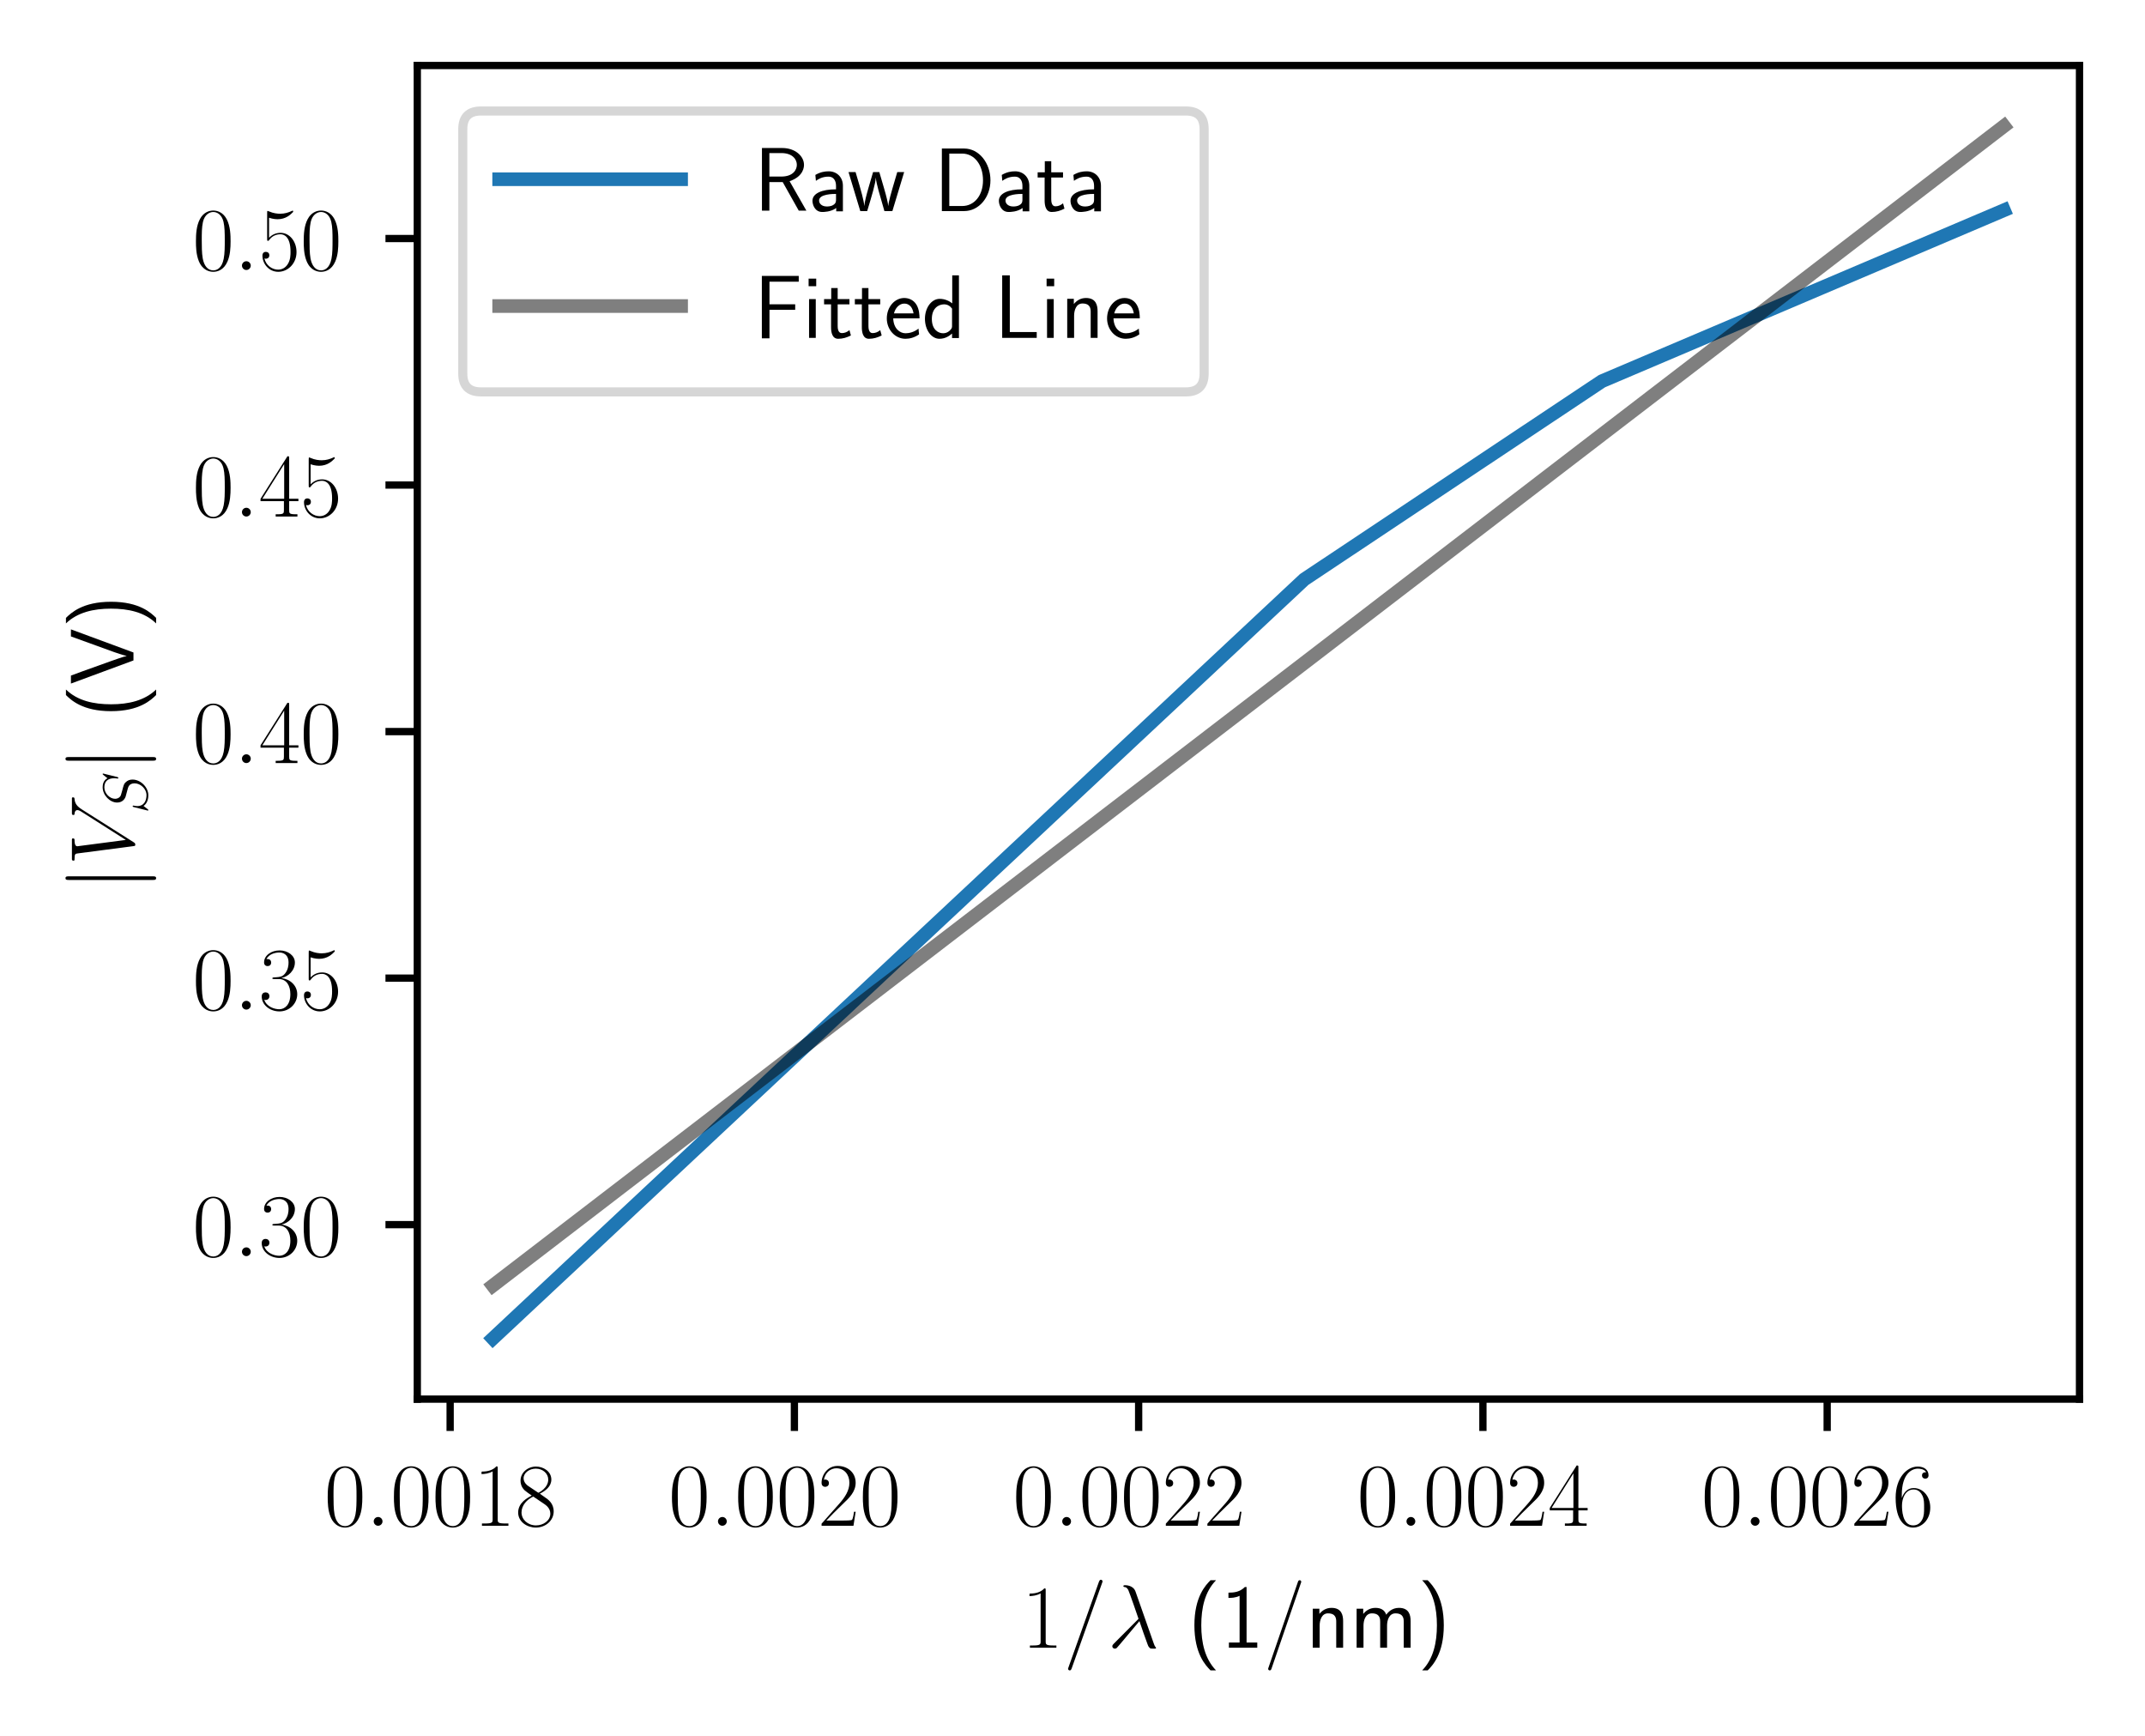
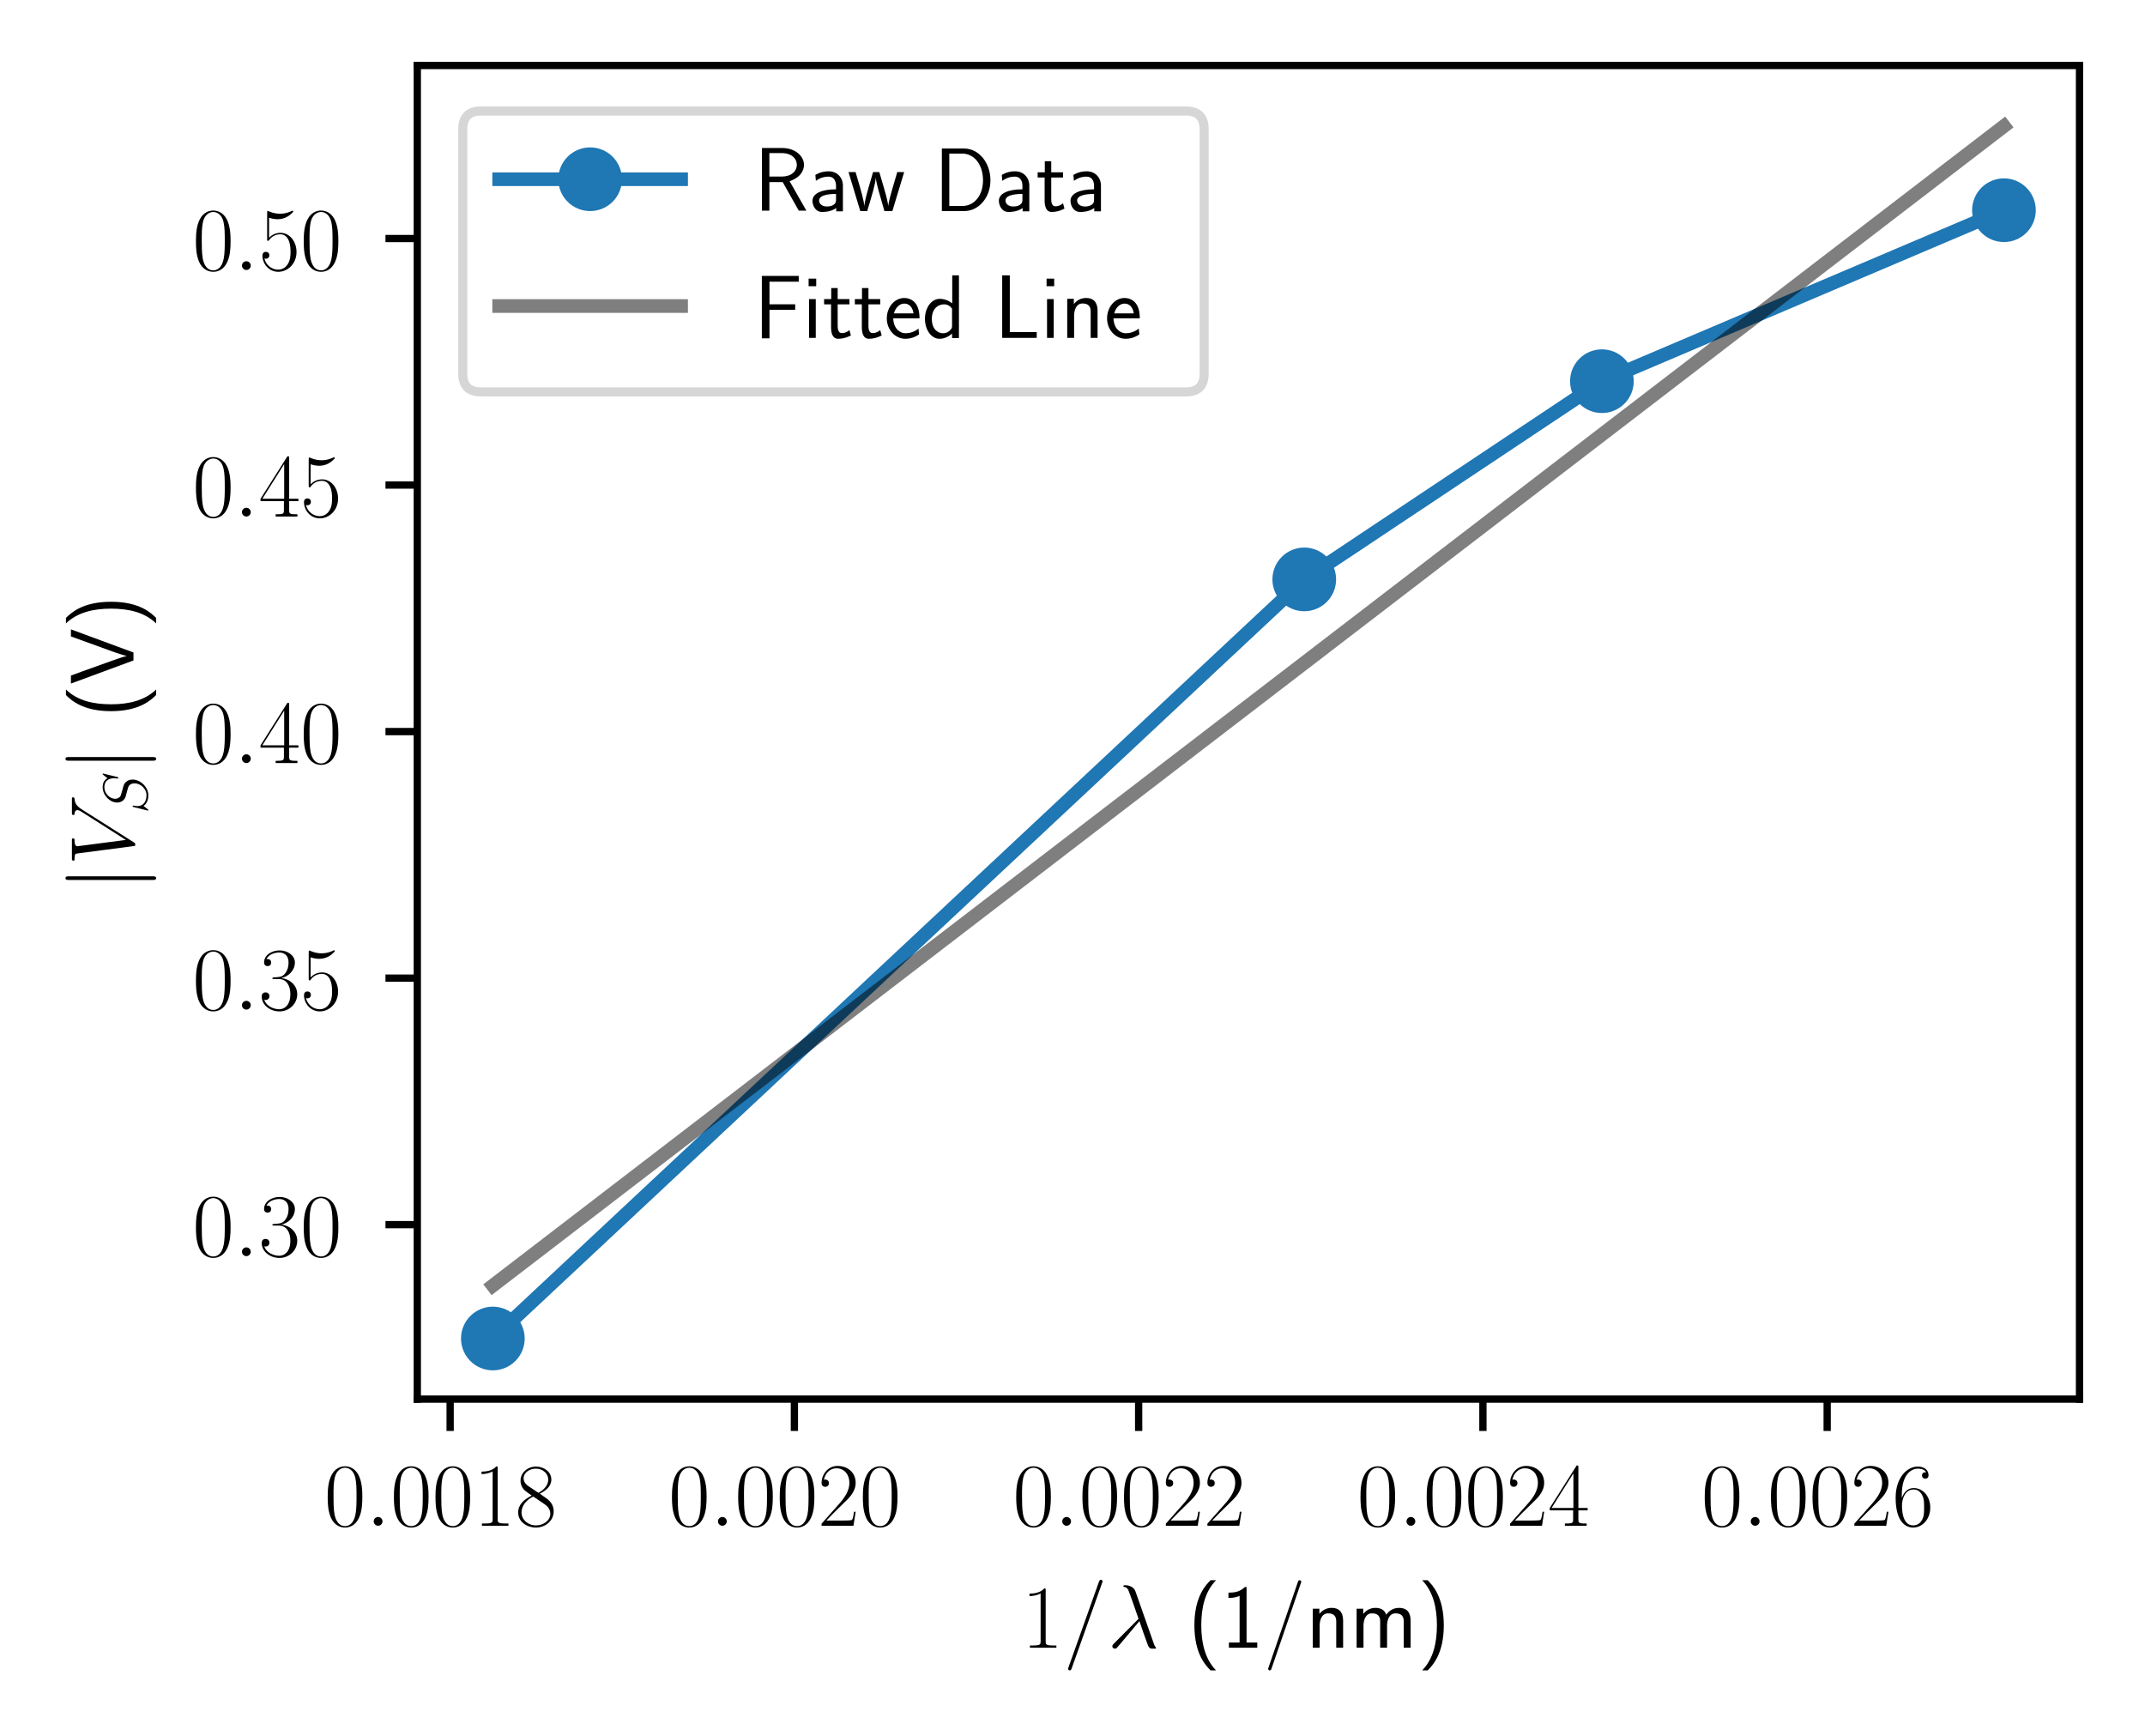
<svg xmlns="http://www.w3.org/2000/svg" xmlns:xlink="http://www.w3.org/1999/xlink" width="235.8pt" height="190.8pt" viewBox="0 0 235.8 190.8" version="1.1">
  <defs>
    <style type="text/css">*{stroke-linejoin: round; stroke-linecap: butt}</style>
  </defs>
  <g id="figure_1">
    <g id="patch_1">
      <path d="M 0 190.8  L 235.8 190.8  L 235.8 0  L 0 0  z " style="fill: #ffffff" />
    </g>
    <g id="axes_1">
      <g id="patch_2">
        <path d="M 45.874 153.782  L 228.6 153.782  L 228.6 7.2  L 45.874 7.2  z " style="fill: #ffffff" />
      </g>
      <g id="matplotlib.axis_1">
        <g id="xtick_1">
          <g id="line2d_1">
            <defs>
-               <path id="m4086b6abf0" d="M 0 0  L 0 3.5  " style="stroke: #000000; stroke-width: 0.8" />
-             </defs>
-             <g>
-               <use xlink:href="#m4086b6abf0" x="49.484" y="153.782" style="stroke: #000000; stroke-width: 0.8" />
+               <path id="mc9d4abbc67" d="M 0 0  L 0 3.5  " style="stroke: #000000; stroke-width: 0.8" />
+             </defs>
+             <g>
+               <use xlink:href="#mc9d4abbc67" x="49.484" y="153.782" style="stroke: #000000; stroke-width: 0.8" />
            </g>
          </g>
          <g id="text_1">
            <g transform="translate(35.64674 167.7002) scale(0.1 -0.1)">
              <defs>
                <path id="CMR17-30" d="M 2688 2025  C 2688 2416 2682 3080 2413 3591  C 2176 4039 1798 4198 1466 4198  C 1158 4198 768 4058 525 3597  C 269 3118 243 2524 243 2025  C 243 1661 250 1106 448 619  C 723 -39 1216 -128 1466 -128  C 1760 -128 2208 -7 2470 600  C 2662 1042 2688 1559 2688 2025  z M 1466 -26  C 1056 -26 813 325 723 812  C 653 1188 653 1738 653 2096  C 653 2588 653 2997 736 3387  C 858 3929 1216 4096 1466 4096  C 1728 4096 2067 3923 2189 3400  C 2272 3036 2278 2607 2278 2096  C 2278 1680 2278 1169 2202 792  C 2067 95 1690 -26 1466 -26  z " transform="scale(0.015625)" />
                <path id="CMMI12-3a" d="M 1178 307  C 1178 492 1024 619 870 619  C 685 619 557 466 557 313  C 557 128 710 0 864 0  C 1050 0 1178 153 1178 307  z " transform="scale(0.015625)" />
                <path id="CMR17-31" d="M 1702 4058  C 1702 4192 1696 4192 1606 4192  C 1357 3916 979 3827 621 3827  C 602 3827 570 3827 563 3808  C 557 3795 557 3782 557 3648  C 755 3648 1088 3686 1344 3839  L 1344 461  C 1344 236 1331 160 781 160  L 589 160  L 589 0  C 896 0 1216 0 1523 0  C 1830 0 2150 0 2458 0  L 2458 160  L 2266 160  C 1715 160 1702 230 1702 458  L 1702 4058  z " transform="scale(0.015625)" />
                <path id="CMR17-38" d="M 1741 2264  C 2144 2467 2554 2773 2554 3263  C 2554 3841 1990 4179 1472 4179  C 890 4179 378 3759 378 3180  C 378 3021 416 2747 666 2505  C 730 2442 998 2251 1171 2130  C 883 1983 211 1634 211 934  C 211 279 838 -128 1459 -128  C 2144 -128 2720 362 2720 1010  C 2720 1590 2330 1857 2074 2029  L 1741 2264  z M 902 2822  C 851 2854 595 3051 595 3351  C 595 3739 998 4032 1459 4032  C 1965 4032 2336 3676 2336 3262  C 2336 2669 1670 2331 1638 2331  C 1632 2331 1626 2331 1574 2370  L 902 2822  z M 2080 1519  C 2176 1449 2483 1240 2483 851  C 2483 381 2010 25 1472 25  C 890 25 448 438 448 940  C 448 1443 838 1862 1280 2060  L 2080 1519  z " transform="scale(0.015625)" />
              </defs>
              <use xlink:href="#CMR17-30" transform="scale(0.996264)" />
              <use xlink:href="#CMMI12-3a" transform="translate(45.69048 0) scale(0.996264)" />
              <use xlink:href="#CMR17-30" transform="translate(72.78765 0) scale(0.996264)" />
              <use xlink:href="#CMR17-30" transform="translate(118.4781 0) scale(0.996264)" />
              <use xlink:href="#CMR17-31" transform="translate(164.1686 0) scale(0.996264)" />
              <use xlink:href="#CMR17-38" transform="translate(209.8591 0) scale(0.996264)" />
            </g>
          </g>
        </g>
        <g id="xtick_2">
          <g id="line2d_2">
            <g>
-               <use xlink:href="#m4086b6abf0" x="87.328" y="153.782" style="stroke: #000000; stroke-width: 0.8" />
+               <use xlink:href="#mc9d4abbc67" x="87.328" y="153.782" style="stroke: #000000; stroke-width: 0.8" />
            </g>
          </g>
          <g id="text_2">
            <g transform="translate(73.49098 167.7002) scale(0.1 -0.1)">
              <defs>
                <path id="CMR17-32" d="M 2669 989  L 2554 989  C 2490 536 2438 459 2413 420  C 2381 369 1920 369 1830 369  L 602 369  C 832 619 1280 1072 1824 1597  C 2214 1967 2669 2402 2669 3035  C 2669 3790 2067 4224 1395 4224  C 691 4224 262 3604 262 3030  C 262 2780 448 2748 525 2748  C 589 2748 781 2787 781 3010  C 781 3207 614 3264 525 3264  C 486 3264 448 3258 422 3245  C 544 3790 915 4058 1306 4058  C 1862 4058 2227 3617 2227 3035  C 2227 2479 1901 2000 1536 1584  L 262 146  L 262 0  L 2515 0  L 2669 989  z " transform="scale(0.015625)" />
              </defs>
              <use xlink:href="#CMR17-30" transform="scale(0.996264)" />
              <use xlink:href="#CMMI12-3a" transform="translate(45.69048 0) scale(0.996264)" />
              <use xlink:href="#CMR17-30" transform="translate(72.78765 0) scale(0.996264)" />
              <use xlink:href="#CMR17-30" transform="translate(118.4781 0) scale(0.996264)" />
              <use xlink:href="#CMR17-32" transform="translate(164.1686 0) scale(0.996264)" />
              <use xlink:href="#CMR17-30" transform="translate(209.8591 0) scale(0.996264)" />
            </g>
          </g>
        </g>
        <g id="xtick_3">
          <g id="line2d_3">
            <g>
-               <use xlink:href="#m4086b6abf0" x="125.172" y="153.782" style="stroke: #000000; stroke-width: 0.8" />
+               <use xlink:href="#mc9d4abbc67" x="125.172" y="153.782" style="stroke: #000000; stroke-width: 0.8" />
            </g>
          </g>
          <g id="text_3">
            <g transform="translate(111.3352 167.7002) scale(0.1 -0.1)">
              <use xlink:href="#CMR17-30" transform="scale(0.996264)" />
              <use xlink:href="#CMMI12-3a" transform="translate(45.69048 0) scale(0.996264)" />
              <use xlink:href="#CMR17-30" transform="translate(72.78765 0) scale(0.996264)" />
              <use xlink:href="#CMR17-30" transform="translate(118.4781 0) scale(0.996264)" />
              <use xlink:href="#CMR17-32" transform="translate(164.1686 0) scale(0.996264)" />
              <use xlink:href="#CMR17-32" transform="translate(209.8591 0) scale(0.996264)" />
            </g>
          </g>
        </g>
        <g id="xtick_4">
          <g id="line2d_4">
            <g>
-               <use xlink:href="#m4086b6abf0" x="163.017" y="153.782" style="stroke: #000000; stroke-width: 0.8" />
+               <use xlink:href="#mc9d4abbc67" x="163.017" y="153.782" style="stroke: #000000; stroke-width: 0.8" />
            </g>
          </g>
          <g id="text_4">
            <g transform="translate(149.1795 167.7002) scale(0.1 -0.1)">
              <defs>
                <path id="CMR17-34" d="M 2150 4122  C 2150 4256 2144 4256 2029 4256  L 128 1254  L 128 1088  L 1779 1088  L 1779 457  C 1779 224 1766 160 1318 160  L 1197 160  L 1197 0  C 1402 0 1747 0 1965 0  C 2182 0 2528 0 2733 0  L 2733 160  L 2611 160  C 2163 160 2150 224 2150 457  L 2150 1088  L 2803 1088  L 2803 1254  L 2150 1254  L 2150 4122  z M 1798 3703  L 1798 1254  L 256 1254  L 1798 3703  z " transform="scale(0.015625)" />
              </defs>
              <use xlink:href="#CMR17-30" transform="scale(0.996264)" />
              <use xlink:href="#CMMI12-3a" transform="translate(45.69048 0) scale(0.996264)" />
              <use xlink:href="#CMR17-30" transform="translate(72.78765 0) scale(0.996264)" />
              <use xlink:href="#CMR17-30" transform="translate(118.4781 0) scale(0.996264)" />
              <use xlink:href="#CMR17-32" transform="translate(164.1686 0) scale(0.996264)" />
              <use xlink:href="#CMR17-34" transform="translate(209.8591 0) scale(0.996264)" />
            </g>
          </g>
        </g>
        <g id="xtick_5">
          <g id="line2d_5">
            <g>
-               <use xlink:href="#m4086b6abf0" x="200.861" y="153.782" style="stroke: #000000; stroke-width: 0.8" />
+               <use xlink:href="#mc9d4abbc67" x="200.861" y="153.782" style="stroke: #000000; stroke-width: 0.8" />
            </g>
          </g>
          <g id="text_5">
            <g transform="translate(187.0237 167.7002) scale(0.1 -0.1)">
              <defs>
                <path id="CMR17-36" d="M 678 2176  C 678 3690 1395 4032 1811 4032  C 1946 4032 2272 4009 2400 3776  C 2298 3776 2106 3776 2106 3553  C 2106 3381 2246 3323 2336 3323  C 2394 3323 2566 3348 2566 3560  C 2566 3954 2246 4179 1805 4179  C 1043 4179 243 3390 243 1984  C 243 253 966 -128 1478 -128  C 2099 -128 2688 427 2688 1283  C 2688 2081 2170 2662 1517 2662  C 1126 2662 838 2407 678 1960  L 678 2176  z M 1478 25  C 691 25 691 1200 691 1436  C 691 1896 909 2560 1504 2560  C 1613 2560 1926 2560 2138 2120  C 2253 1870 2253 1609 2253 1289  C 2253 944 2253 690 2118 434  C 1978 171 1773 25 1478 25  z " transform="scale(0.015625)" />
              </defs>
              <use xlink:href="#CMR17-30" transform="scale(0.996264)" />
              <use xlink:href="#CMMI12-3a" transform="translate(45.69048 0) scale(0.996264)" />
              <use xlink:href="#CMR17-30" transform="translate(72.78765 0) scale(0.996264)" />
              <use xlink:href="#CMR17-30" transform="translate(118.4781 0) scale(0.996264)" />
              <use xlink:href="#CMR17-32" transform="translate(164.1686 0) scale(0.996264)" />
              <use xlink:href="#CMR17-36" transform="translate(209.8591 0) scale(0.996264)" />
            </g>
          </g>
        </g>
        <g id="text_6">
          <g transform="translate(112.3027 181.1093) scale(0.1 -0.1)">
            <defs>
              <path id="CMMI12-3d" d="M 2746 4562  C 2746 4569 2784 4666 2784 4678  C 2784 4755 2720 4800 2669 4800  C 2637 4800 2579 4800 2528 4659  L 384 -1363  C 384 -1370 346 -1465 346 -1478  C 346 -1555 410 -1600 461 -1600  C 499 -1600 557 -1593 602 -1459  L 2746 4562  z " transform="scale(0.015625)" />
              <path id="CMMI12-15" d="M 1978 3965  C 1818 4416 1312 4416 1229 4416  C 1190 4416 1120 4416 1120 4352  C 1120 4302 1158 4295 1190 4289  C 1286 4276 1363 4263 1466 4080  C 1530 3959 2189 2059 2189 2046  C 2189 2040 2182 2033 2131 1982  L 467 311  C 390 234 339 183 339 102  C 339 12 416 -64 518 -64  C 544 -64 614 -51 653 -13  C 755 82 1670 1194 2253 1881  C 2419 1383 2624 797 2822 261  C 2854 166 2886 76 2976 -6  C 3040 -64 3053 -64 3232 -64  L 3354 -64  C 3379 -64 3424 -64 3424 -13  C 3424 13 3418 19 3392 45  C 3334 115 3290 229 3264 306  L 1978 3965  z " transform="scale(0.015625)" />
              <path id="CMSS17-28" d="M 1613 4768  C 1267 4417 474 3601 474 1588  C 474 -433 1267 -1243 1613 -1600  L 2003 -1600  C 1216 -784 960 357 960 1581  C 960 2798 1203 3946 2003 4768  L 1613 4768  z " transform="scale(0.015625)" />
              <path id="CMSS17-31" d="M 1818 4288  L 1696 4288  C 1350 3940 947 3890 538 3890  L 538 3520  C 723 3520 1024 3520 1325 3667  L 1325 369  L 570 369  L 570 0  L 2573 0  L 2573 369  L 1818 369  L 1818 4288  z " transform="scale(0.015625)" />
              <path id="CMSS17-2f" d="M 2637 4545  C 2669 4627 2669 4640 2669 4653  C 2669 4729 2611 4768 2560 4768  C 2483 4768 2458 4717 2432 4640  L 365 -1377  C 333 -1460 333 -1473 333 -1486  C 333 -1562 390 -1600 442 -1600  C 518 -1600 544 -1549 570 -1473  L 2637 4545  z " transform="scale(0.015625)" />
              <path id="CMSS17-6e" d="M 2618 1877  C 2618 2283 2522 2816 1798 2816  C 1389 2816 1120 2606 941 2389  L 941 2758  L 474 2758  L 474 0  L 960 0  L 960 1559  C 960 1964 1114 2428 1549 2428  C 2112 2428 2131 2048 2131 1829  L 2131 0  L 2618 0  L 2618 1877  z " transform="scale(0.015625)" />
              <path id="CMSS17-6d" d="M 4288 1877  C 4288 2308 4179 2816 3462 2816  C 2982 2816 2694 2516 2566 2331  C 2451 2670 2182 2816 1798 2816  C 1363 2816 1088 2568 941 2389  L 941 2758  L 474 2758  L 474 0  L 960 0  L 960 1559  C 960 1939 1101 2428 1555 2428  C 2138 2428 2138 2016 2138 1829  L 2138 0  L 2624 0  L 2624 1559  C 2624 1939 2765 2428 3219 2428  C 3802 2428 3802 2016 3802 1829  L 3802 0  L 4288 0  L 4288 1877  z " transform="scale(0.015625)" />
              <path id="CMSS17-29" d="M 723 -1600  C 1069 -1249 1862 -433 1862 1581  C 1862 3601 1069 4411 723 4768  L 333 4768  C 1120 3952 1376 2811 1376 1588  C 1376 370 1133 -778 333 -1600  L 723 -1600  z " transform="scale(0.015625)" />
            </defs>
            <use xlink:href="#CMR17-31" transform="scale(0.996264)" />
            <use xlink:href="#CMMI12-3d" transform="translate(45.69048 0) scale(0.996264)" />
            <use xlink:href="#CMMI12-15" transform="translate(94.4654 0) scale(0.996264)" />
            <use xlink:href="#CMSS17-28" transform="translate(182.5986 0) scale(0.996264)" />
            <use xlink:href="#CMSS17-31" transform="translate(219.0325 0) scale(0.996264)" />
            <use xlink:href="#CMSS17-2f" transform="translate(265.8761 0) scale(0.996264)" />
            <use xlink:href="#CMSS17-6e" transform="translate(312.7197 0) scale(0.996264)" />
            <use xlink:href="#CMSS17-6d" transform="translate(360.9247 0) scale(0.996264)" />
            <use xlink:href="#CMSS17-29" transform="translate(435.1539 0) scale(0.996264)" />
          </g>
        </g>
      </g>
      <g id="matplotlib.axis_2">
        <g id="ytick_1">
          <g id="line2d_6">
            <defs>
-               <path id="mf47af864fd" d="M 0 0  L -3.5 0  " style="stroke: #000000; stroke-width: 0.8" />
-             </defs>
-             <g>
-               <use xlink:href="#mf47af864fd" x="45.874" y="134.606" style="stroke: #000000; stroke-width: 0.8" />
+               <path id="m2eef4d262f" d="M 0 0  L -3.5 0  " style="stroke: #000000; stroke-width: 0.8" />
+             </defs>
+             <g>
+               <use xlink:href="#m2eef4d262f" x="45.874" y="134.606" style="stroke: #000000; stroke-width: 0.8" />
            </g>
          </g>
          <g id="text_7">
            <g transform="translate(21.16264 138.0652) scale(0.1 -0.1)">
              <defs>
                <path id="CMR17-33" d="M 1414 2157  C 1984 2157 2234 1662 2234 1090  C 2234 320 1824 25 1453 25  C 1114 25 563 194 390 693  C 422 680 454 680 486 680  C 640 680 755 782 755 948  C 755 1133 614 1216 486 1216  C 378 1216 211 1165 211 926  C 211 335 787 -128 1466 -128  C 2176 -128 2720 430 2720 1085  C 2720 1707 2208 2157 1600 2227  C 2086 2328 2554 2756 2554 3329  C 2554 3820 2048 4179 1472 4179  C 890 4179 378 3829 378 3329  C 378 3110 544 3072 627 3072  C 762 3072 877 3155 877 3321  C 877 3486 762 3569 627 3569  C 602 3569 570 3569 544 3557  C 730 3959 1235 4032 1459 4032  C 1683 4032 2106 3925 2106 3320  C 2106 3143 2080 2828 1862 2550  C 1670 2304 1453 2304 1242 2284  C 1210 2284 1062 2269 1037 2269  C 992 2263 966 2257 966 2208  C 966 2163 973 2157 1101 2157  L 1414 2157  z " transform="scale(0.015625)" />
              </defs>
              <use xlink:href="#CMR17-30" transform="scale(0.996264)" />
              <use xlink:href="#CMMI12-3a" transform="translate(45.69048 0) scale(0.996264)" />
              <use xlink:href="#CMR17-33" transform="translate(72.78765 0) scale(0.996264)" />
              <use xlink:href="#CMR17-30" transform="translate(118.4781 0) scale(0.996264)" />
            </g>
          </g>
        </g>
        <g id="ytick_2">
          <g id="line2d_7">
            <g>
-               <use xlink:href="#mf47af864fd" x="45.874" y="107.509" style="stroke: #000000; stroke-width: 0.8" />
+               <use xlink:href="#m2eef4d262f" x="45.874" y="107.509" style="stroke: #000000; stroke-width: 0.8" />
            </g>
          </g>
          <g id="text_8">
            <g transform="translate(21.16264 110.968) scale(0.1 -0.1)">
              <defs>
                <path id="CMR17-35" d="M 730 3692  C 794 3666 1056 3584 1325 3584  C 1920 3584 2246 3911 2432 4100  C 2432 4157 2432 4192 2394 4192  C 2387 4192 2374 4192 2323 4163  C 2099 4058 1837 3973 1517 3973  C 1325 3973 1037 3999 723 4139  C 653 4171 640 4171 634 4171  C 602 4171 595 4164 595 4037  L 595 2203  C 595 2089 595 2057 659 2057  C 691 2057 704 2070 736 2114  C 941 2401 1222 2522 1542 2522  C 1766 2522 2246 2382 2246 1289  C 2246 1085 2246 715 2054 421  C 1894 159 1645 25 1370 25  C 947 25 518 320 403 814  C 429 807 480 795 506 795  C 589 795 749 840 749 1038  C 749 1210 627 1280 506 1280  C 358 1280 262 1190 262 1011  C 262 454 704 -128 1382 -128  C 2042 -128 2669 440 2669 1264  C 2669 2030 2170 2624 1549 2624  C 1222 2624 947 2503 730 2274  L 730 3692  z " transform="scale(0.015625)" />
              </defs>
              <use xlink:href="#CMR17-30" transform="scale(0.996264)" />
              <use xlink:href="#CMMI12-3a" transform="translate(45.69048 0) scale(0.996264)" />
              <use xlink:href="#CMR17-33" transform="translate(72.78765 0) scale(0.996264)" />
              <use xlink:href="#CMR17-35" transform="translate(118.4781 0) scale(0.996264)" />
            </g>
          </g>
        </g>
        <g id="ytick_3">
          <g id="line2d_8">
            <g>
-               <use xlink:href="#mf47af864fd" x="45.874" y="80.411" style="stroke: #000000; stroke-width: 0.8" />
+               <use xlink:href="#m2eef4d262f" x="45.874" y="80.411" style="stroke: #000000; stroke-width: 0.8" />
            </g>
          </g>
          <g id="text_9">
            <g transform="translate(21.16264 83.87069) scale(0.1 -0.1)">
              <use xlink:href="#CMR17-30" transform="scale(0.996264)" />
              <use xlink:href="#CMMI12-3a" transform="translate(45.69048 0) scale(0.996264)" />
              <use xlink:href="#CMR17-34" transform="translate(72.78765 0) scale(0.996264)" />
              <use xlink:href="#CMR17-30" transform="translate(118.4781 0) scale(0.996264)" />
            </g>
          </g>
        </g>
        <g id="ytick_4">
          <g id="line2d_9">
            <g>
-               <use xlink:href="#mf47af864fd" x="45.874" y="53.314" style="stroke: #000000; stroke-width: 0.8" />
+               <use xlink:href="#m2eef4d262f" x="45.874" y="53.314" style="stroke: #000000; stroke-width: 0.8" />
            </g>
          </g>
          <g id="text_10">
            <g transform="translate(21.16264 56.77343) scale(0.1 -0.1)">
              <use xlink:href="#CMR17-30" transform="scale(0.996264)" />
              <use xlink:href="#CMMI12-3a" transform="translate(45.69048 0) scale(0.996264)" />
              <use xlink:href="#CMR17-34" transform="translate(72.78765 0) scale(0.996264)" />
              <use xlink:href="#CMR17-35" transform="translate(118.4781 0) scale(0.996264)" />
            </g>
          </g>
        </g>
        <g id="ytick_5">
          <g id="line2d_10">
            <g>
-               <use xlink:href="#mf47af864fd" x="45.874" y="26.217" style="stroke: #000000; stroke-width: 0.8" />
+               <use xlink:href="#m2eef4d262f" x="45.874" y="26.217" style="stroke: #000000; stroke-width: 0.8" />
            </g>
          </g>
          <g id="text_11">
            <g transform="translate(21.16264 29.67617) scale(0.1 -0.1)">
              <use xlink:href="#CMR17-30" transform="scale(0.996264)" />
              <use xlink:href="#CMMI12-3a" transform="translate(45.69048 0) scale(0.996264)" />
              <use xlink:href="#CMR17-35" transform="translate(72.78765 0) scale(0.996264)" />
              <use xlink:href="#CMR17-30" transform="translate(118.4781 0) scale(0.996264)" />
            </g>
          </g>
        </g>
        <g id="text_12">
          <g transform="translate(14.67198 97.90543) rotate(-90) scale(0.1 -0.1)">
            <defs>
              <path id="CMSY10-6a" d="M 1018 4570  C 1018 4685 1018 4800 890 4800  C 762 4800 762 4685 762 4570  L 762 -1370  C 762 -1485 762 -1600 890 -1600  C 1018 -1600 1018 -1485 1018 -1370  L 1018 4570  z " transform="scale(0.015625)" />
              <path id="CMMI12-56" d="M 3962 3640  C 4179 3984 4378 4136 4704 4162  C 4768 4168 4819 4168 4819 4282  C 4819 4308 4806 4346 4749 4346  C 4634 4346 4358 4346 4243 4346  C 4058 4346 3866 4346 3686 4346  C 3635 4346 3571 4346 3571 4226  C 3571 4168 3629 4162 3654 4162  C 3891 4143 3917 4029 3917 3952  C 3917 3857 3827 3710 3821 3704  L 1811 540  L 1363 3969  C 1363 4160 1696 4160 1766 4160  C 1862 4160 1920 4160 1920 4282  C 1920 4346 1850 4346 1830 4346  C 1722 4346 1594 4346 1485 4346  L 1126 4346  C 659 4346 467 4346 461 4346  C 422 4346 346 4346 346 4230  C 346 4160 390 4160 493 4160  C 819 4160 838 4102 858 3944  L 1370 24  C 1389 -109 1389 -128 1478 -128  C 1555 -128 1587 -109 1651 -8  L 3962 3640  z " transform="scale(0.015625)" />
              <path id="CMMI12-53" d="M 4064 4423  C 4064 4480 4019 4480 4006 4480  C 3981 4480 3974 4474 3898 4378  C 3859 4333 3597 4001 3590 3995  C 3379 4410 2957 4480 2688 4480  C 1875 4480 1139 3743 1139 3025  C 1139 2549 1427 2269 1741 2161  C 1811 2135 2189 2033 2381 1989  C 2707 1900 2790 1875 2925 1735  C 2950 1703 3078 1557 3078 1258  C 3078 667 2528 57 1888 57  C 1363 57 781 280 781 991  C 781 1112 806 1265 826 1328  C 826 1348 832 1378 832 1391  C 832 1417 819 1449 768 1449  C 710 1449 704 1436 678 1328  L 352 24  C 352 18 326 -64 326 -71  C 326 -128 378 -128 390 -128  C 416 -128 422 -122 499 -26  L 794 356  C 947 126 1280 -128 1875 -128  C 2701 -128 3456 666 3456 1460  C 3456 1728 3392 1963 3149 2197  C 3014 2331 2899 2363 2310 2516  C 1882 2630 1824 2649 1709 2751  C 1600 2858 1517 3011 1517 3227  C 1517 3761 2061 4308 2669 4308  C 3296 4308 3590 3926 3590 3323  C 3590 3158 3558 2986 3558 2961  C 3558 2903 3610 2903 3629 2903  C 3686 2903 3693 2922 3718 3024  L 4064 4423  z " transform="scale(0.015625)" />
              <path id="CMSS17-56" d="M 3910 4416  L 3411 4416  L 2304 1362  C 2272 1273 2074 688 2035 484  L 2029 484  C 1978 726 1773 1292 1664 1604  L 922 3672  L 646 4416  L 83 4416  L 1715 0  L 2278 0  L 3910 4416  z " transform="scale(0.015625)" />
            </defs>
            <use xlink:href="#CMSY10-6a" transform="scale(0.996264)" />
            <use xlink:href="#CMMI12-56" transform="translate(27.67409 0) scale(0.996264)" />
            <use xlink:href="#CMMI12-53" transform="translate(84.54366 -14.94392) scale(0.697382)" />
            <use xlink:href="#CMSY10-6a" transform="translate(131.0977 0) scale(0.996264)" />
            <use xlink:href="#CMSS17-28" transform="translate(190.0009 0) scale(0.996264)" />
            <use xlink:href="#CMSS17-56" transform="translate(226.4348 0) scale(0.996264)" />
            <use xlink:href="#CMSS17-29" transform="translate(288.6527 0) scale(0.996264)" />
          </g>
        </g>
      </g>
      <g id="line2d_11">
-         <path d="M 220.294 23.105  L 176.098 41.898  L 143.377 63.684  L 54.18 147.119  " clip-path="url(#p97c77b1da0)" style="fill: none; stroke: #1f77b4; stroke-width: 1.5; stroke-linecap: square" />
+         <path d="M 220.294 23.105  L 176.098 41.898  L 143.377 63.684  L 54.18 147.119  " clip-path="url(#p4eed3d811d)" style="fill: none; stroke: #1f77b4; stroke-width: 1.5; stroke-linecap: square" />
+         <defs>
+           <path id="mc4845b2606" d="M 0 3  C 0.796 3 1.559 2.684 2.121 2.121  C 2.684 1.559 3 0.796 3 0  C 3 -0.796 2.684 -1.559 2.121 -2.121  C 1.559 -2.684 0.796 -3 0 -3  C -0.796 -3 -1.559 -2.684 -2.121 -2.121  C -2.684 -1.559 -3 -0.796 -3 0  C -3 0.796 -2.684 1.559 -2.121 2.121  C -1.559 2.684 -0.796 3 0 3  z " style="stroke: #1f77b4" />
+         </defs>
+         <g clip-path="url(#p4eed3d811d)">
+           <use xlink:href="#mc4845b2606" x="220.294" y="23.105" style="fill: #1f77b4; stroke: #1f77b4" />
+           <use xlink:href="#mc4845b2606" x="176.098" y="41.898" style="fill: #1f77b4; stroke: #1f77b4" />
+           <use xlink:href="#mc4845b2606" x="143.377" y="63.684" style="fill: #1f77b4; stroke: #1f77b4" />
+           <use xlink:href="#mc4845b2606" x="54.18" y="147.119" style="fill: #1f77b4; stroke: #1f77b4" />
+         </g>
      </g>
      <g id="line2d_12">
-         <path d="M 54.18 141.303  L 220.294 13.863  L 220.294 13.863  " clip-path="url(#p97c77b1da0)" style="fill: none; stroke: #000000; stroke-opacity: 0.5; stroke-width: 1.5; stroke-linecap: square" />
+         <path d="M 54.18 141.303  L 220.294 13.863  L 220.294 13.863  " clip-path="url(#p4eed3d811d)" style="fill: none; stroke: #000000; stroke-opacity: 0.5; stroke-width: 1.5; stroke-linecap: square" />
      </g>
      <g id="patch_3">
        <path d="M 45.874 153.782  L 45.874 7.2  " style="fill: none; stroke: #000000; stroke-width: 0.8; stroke-linejoin: miter; stroke-linecap: square" />
      </g>
      <g id="patch_4">
        <path d="M 228.6 153.782  L 228.6 7.2  " style="fill: none; stroke: #000000; stroke-width: 0.8; stroke-linejoin: miter; stroke-linecap: square" />
      </g>
      <g id="patch_5">
        <path d="M 45.874 153.782  L 228.6 153.782  " style="fill: none; stroke: #000000; stroke-width: 0.8; stroke-linejoin: miter; stroke-linecap: square" />
      </g>
      <g id="patch_6">
        <path d="M 45.874 7.2  L 228.6 7.2  " style="fill: none; stroke: #000000; stroke-width: 0.8; stroke-linejoin: miter; stroke-linecap: square" />
      </g>
      <g id="legend_1">
        <g id="patch_7">
          <path d="M 52.874 43.074  L 130.37 43.074  Q 132.37 43.074 132.37 41.074  L 132.37 14.2  Q 132.37 12.2 130.37 12.2  L 52.874 12.2  Q 50.874 12.2 50.874 14.2  L 50.874 41.074  Q 50.874 43.074 52.874 43.074  z " style="fill: #ffffff; opacity: 0.8; stroke: #cccccc; stroke-linejoin: miter" />
        </g>
        <g id="line2d_13">
          <path d="M 54.874 19.7  L 64.874 19.7  L 74.874 19.7  " style="fill: none; stroke: #1f77b4; stroke-width: 1.5; stroke-linecap: square" />
+           <g>
+             <use xlink:href="#mc4845b2606" x="64.874" y="19.7" style="fill: #1f77b4; stroke: #1f77b4" />
+           </g>
        </g>
        <g id="text_13">
          <g transform="translate(82.87405 23.2) scale(0.1 -0.1)">
            <defs>
              <path id="CMSS17-52" d="M 2522 2109  L 2534 2115  C 3533 2459 3539 3147 3539 3268  C 3539 3873 2925 4453 2003 4453  L 570 4453  L 570 32  L 1094 32  L 1094 2048  L 2035 2048  L 3168 32  L 3706 32  L 2522 2109  z M 1094 2437  L 1094 4096  L 1933 4096  C 2746 4096 3034 3637 3034 3267  C 3034 2922 2778 2437 1933 2437  L 1094 2437  z " transform="scale(0.015625)" />
              <path id="CMSS17-61" d="M 2406 1791  C 2406 2392 1978 2808 1402 2808  C 1120 2808 813 2757 461 2553  L 499 2135  C 659 2248 934 2432 1395 2432  C 1722 2432 1920 2180 1920 1782  L 1920 1536  C 896 1536 256 1238 256 726  C 256 461 416 -64 947 -64  C 1043 -64 1562 -64 1933 217  L 1933 -19  L 2406 -19  L 2406 1791  z M 1920 816  C 1920 701 1920 548 1728 434  C 1562 325 1350 325 1261 325  C 941 325 723 511 723 744  C 723 1211 1722 1211 1920 1211  L 1920 816  z " transform="scale(0.015625)" />
              <path id="CMSS17-77" d="M 4013 2752  L 3526 2752  L 3187 1601  C 3117 1358 2918 685 2893 371  L 2886 371  C 2874 564 2765 1024 2586 1633  L 2259 2752  L 1818 2752  L 1498 1658  C 1338 1101 1216 627 1203 371  L 1197 371  C 1171 749 909 1633 870 1773  L 582 2752  L 83 2752  L 915 0  L 1402 0  C 1734 1096 1990 1943 2010 2370  C 2022 2160 2131 1707 2195 1484  L 2618 0  L 3181 0  L 4013 2752  z " transform="scale(0.015625)" />
              <path id="CMSS17-44" d="M 570 4416  L 570 0  L 2144 0  C 3194 0 4000 980 4000 2170  C 4000 3398 3194 4416 2144 4416  L 570 4416  z M 1094 357  L 1094 4059  L 2003 4059  C 2861 4059 3475 3277 3475 2170  C 3475 1107 2867 357 2003 357  L 1094 357  z " transform="scale(0.015625)" />
              <path id="CMSS17-74" d="M 1069 2368  L 1901 2368  L 1901 2737  L 1069 2737  L 1069 3520  L 614 3520  L 614 2737  L 109 2737  L 109 2368  L 602 2368  L 602 749  C 602 384 685 -64 1107 -64  C 1427 -64 1722 25 2003 172  L 1901 548  C 1747 414 1562 337 1363 337  C 1082 337 1069 696 1069 856  L 1069 2368  z " transform="scale(0.015625)" />
            </defs>
            <use xlink:href="#CMSS17-52" transform="scale(0.996264)" />
            <use xlink:href="#CMSS17-61" transform="translate(60.41616 0) scale(0.996264)" />
            <use xlink:href="#CMSS17-77" transform="translate(102.7356 0) scale(0.996264)" />
            <use xlink:href="#CMSS17-44" transform="translate(197.7843 0) scale(0.996264)" />
            <use xlink:href="#CMSS17-61" transform="translate(265.3271 0) scale(0.996264)" />
            <use xlink:href="#CMSS17-74" transform="translate(310.249 0) scale(0.996264)" />
            <use xlink:href="#CMSS17-61" transform="translate(344.0806 0) scale(0.996264)" />
          </g>
        </g>
        <g id="line2d_14">
          <path d="M 54.874 33.637  L 64.874 33.637  L 74.874 33.637  " style="fill: none; stroke: #000000; stroke-opacity: 0.5; stroke-width: 1.5; stroke-linecap: square" />
        </g>
        <g id="text_14">
          <g transform="translate(82.87405 37.13718) scale(0.1 -0.1)">
            <defs>
              <path id="CMSS17-46" d="M 2918 1984  L 2918 2373  L 1101 2373  L 1101 3968  L 1882 3968  C 1958 3968 2035 3968 2112 3968  L 3168 3968  L 3168 4375  L 563 4375  L 563 -32  L 1101 -32  L 1101 1984  L 2918 1984  z " transform="scale(0.015625)" />
              <path id="CMSS17-69" d="M 979 4183  L 442 4183  L 442 3648  L 979 3648  L 979 4183  z M 947 2739  L 474 2739  L 474 0  L 947 0  L 947 2739  z " transform="scale(0.015625)" />
              <path id="CMSS17-65" d="M 2502 1377  C 2502 1590 2490 2003 2285 2345  C 2061 2713 1696 2816 1421 2816  C 755 2816 192 2188 192 1375  C 192 582 774 -64 1510 -64  C 1798 -64 2150 19 2470 248  C 2470 274 2458 414 2451 420  C 2451 433 2432 630 2432 656  C 2125 407 1773 325 1517 325  C 1107 325 666 667 646 1377  L 2502 1377  z M 698 1728  C 781 2084 1062 2421 1421 2421  C 1517 2421 1965 2421 2080 1728  L 698 1728  z " transform="scale(0.015625)" />
              <path id="CMSS17-64" d="M 2611 4416  L 2138 4416  L 2138 2438  C 1939 2603 1613 2756 1254 2756  C 672 2756 211 2131 211 1347  C 211 562 666 -64 1235 -64  C 1677 -64 1971 172 2125 306  L 2125 -13  L 2611 -13  L 2611 4416  z M 2125 836  C 2125 747 2125 653 1926 482  C 1798 375 1645 325 1498 325  C 1152 325 698 576 698 1340  C 698 2134 1210 2368 1562 2368  C 1798 2368 1990 2254 2125 2065  L 2125 836  z " transform="scale(0.015625)" />
              <path id="CMSS17-4c" d="M 1670 414  C 1594 414 1517 414 1440 414  L 1101 414  L 1101 4416  L 563 4416  L 563 0  L 3002 0  L 3002 414  L 1670 414  z " transform="scale(0.015625)" />
            </defs>
            <use xlink:href="#CMSS17-46" transform="scale(0.996264)" />
            <use xlink:href="#CMSS17-69" transform="translate(53.28956 0) scale(0.996264)" />
            <use xlink:href="#CMSS17-74" transform="translate(75.47028 0) scale(0.996264)" />
            <use xlink:href="#CMSS17-74" transform="translate(109.3018 0) scale(0.996264)" />
            <use xlink:href="#CMSS17-65" transform="translate(143.1334 0) scale(0.996264)" />
            <use xlink:href="#CMSS17-64" transform="translate(184.7722 0) scale(0.996264)" />
            <use xlink:href="#CMSS17-4c" transform="translate(264.2063 0) scale(0.996264)" />
            <use xlink:href="#CMSS17-69" transform="translate(314.8934 0) scale(0.996264)" />
            <use xlink:href="#CMSS17-6e" transform="translate(337.0741 0) scale(0.996264)" />
            <use xlink:href="#CMSS17-65" transform="translate(385.2791 0) scale(0.996264)" />
          </g>
        </g>
      </g>
    </g>
  </g>
  <defs>
-     <clipPath id="p97c77b1da0">
+     <clipPath id="p4eed3d811d">
      <rect x="45.874" y="7.2" width="182.726" height="146.582" />
    </clipPath>
  </defs>
</svg>
